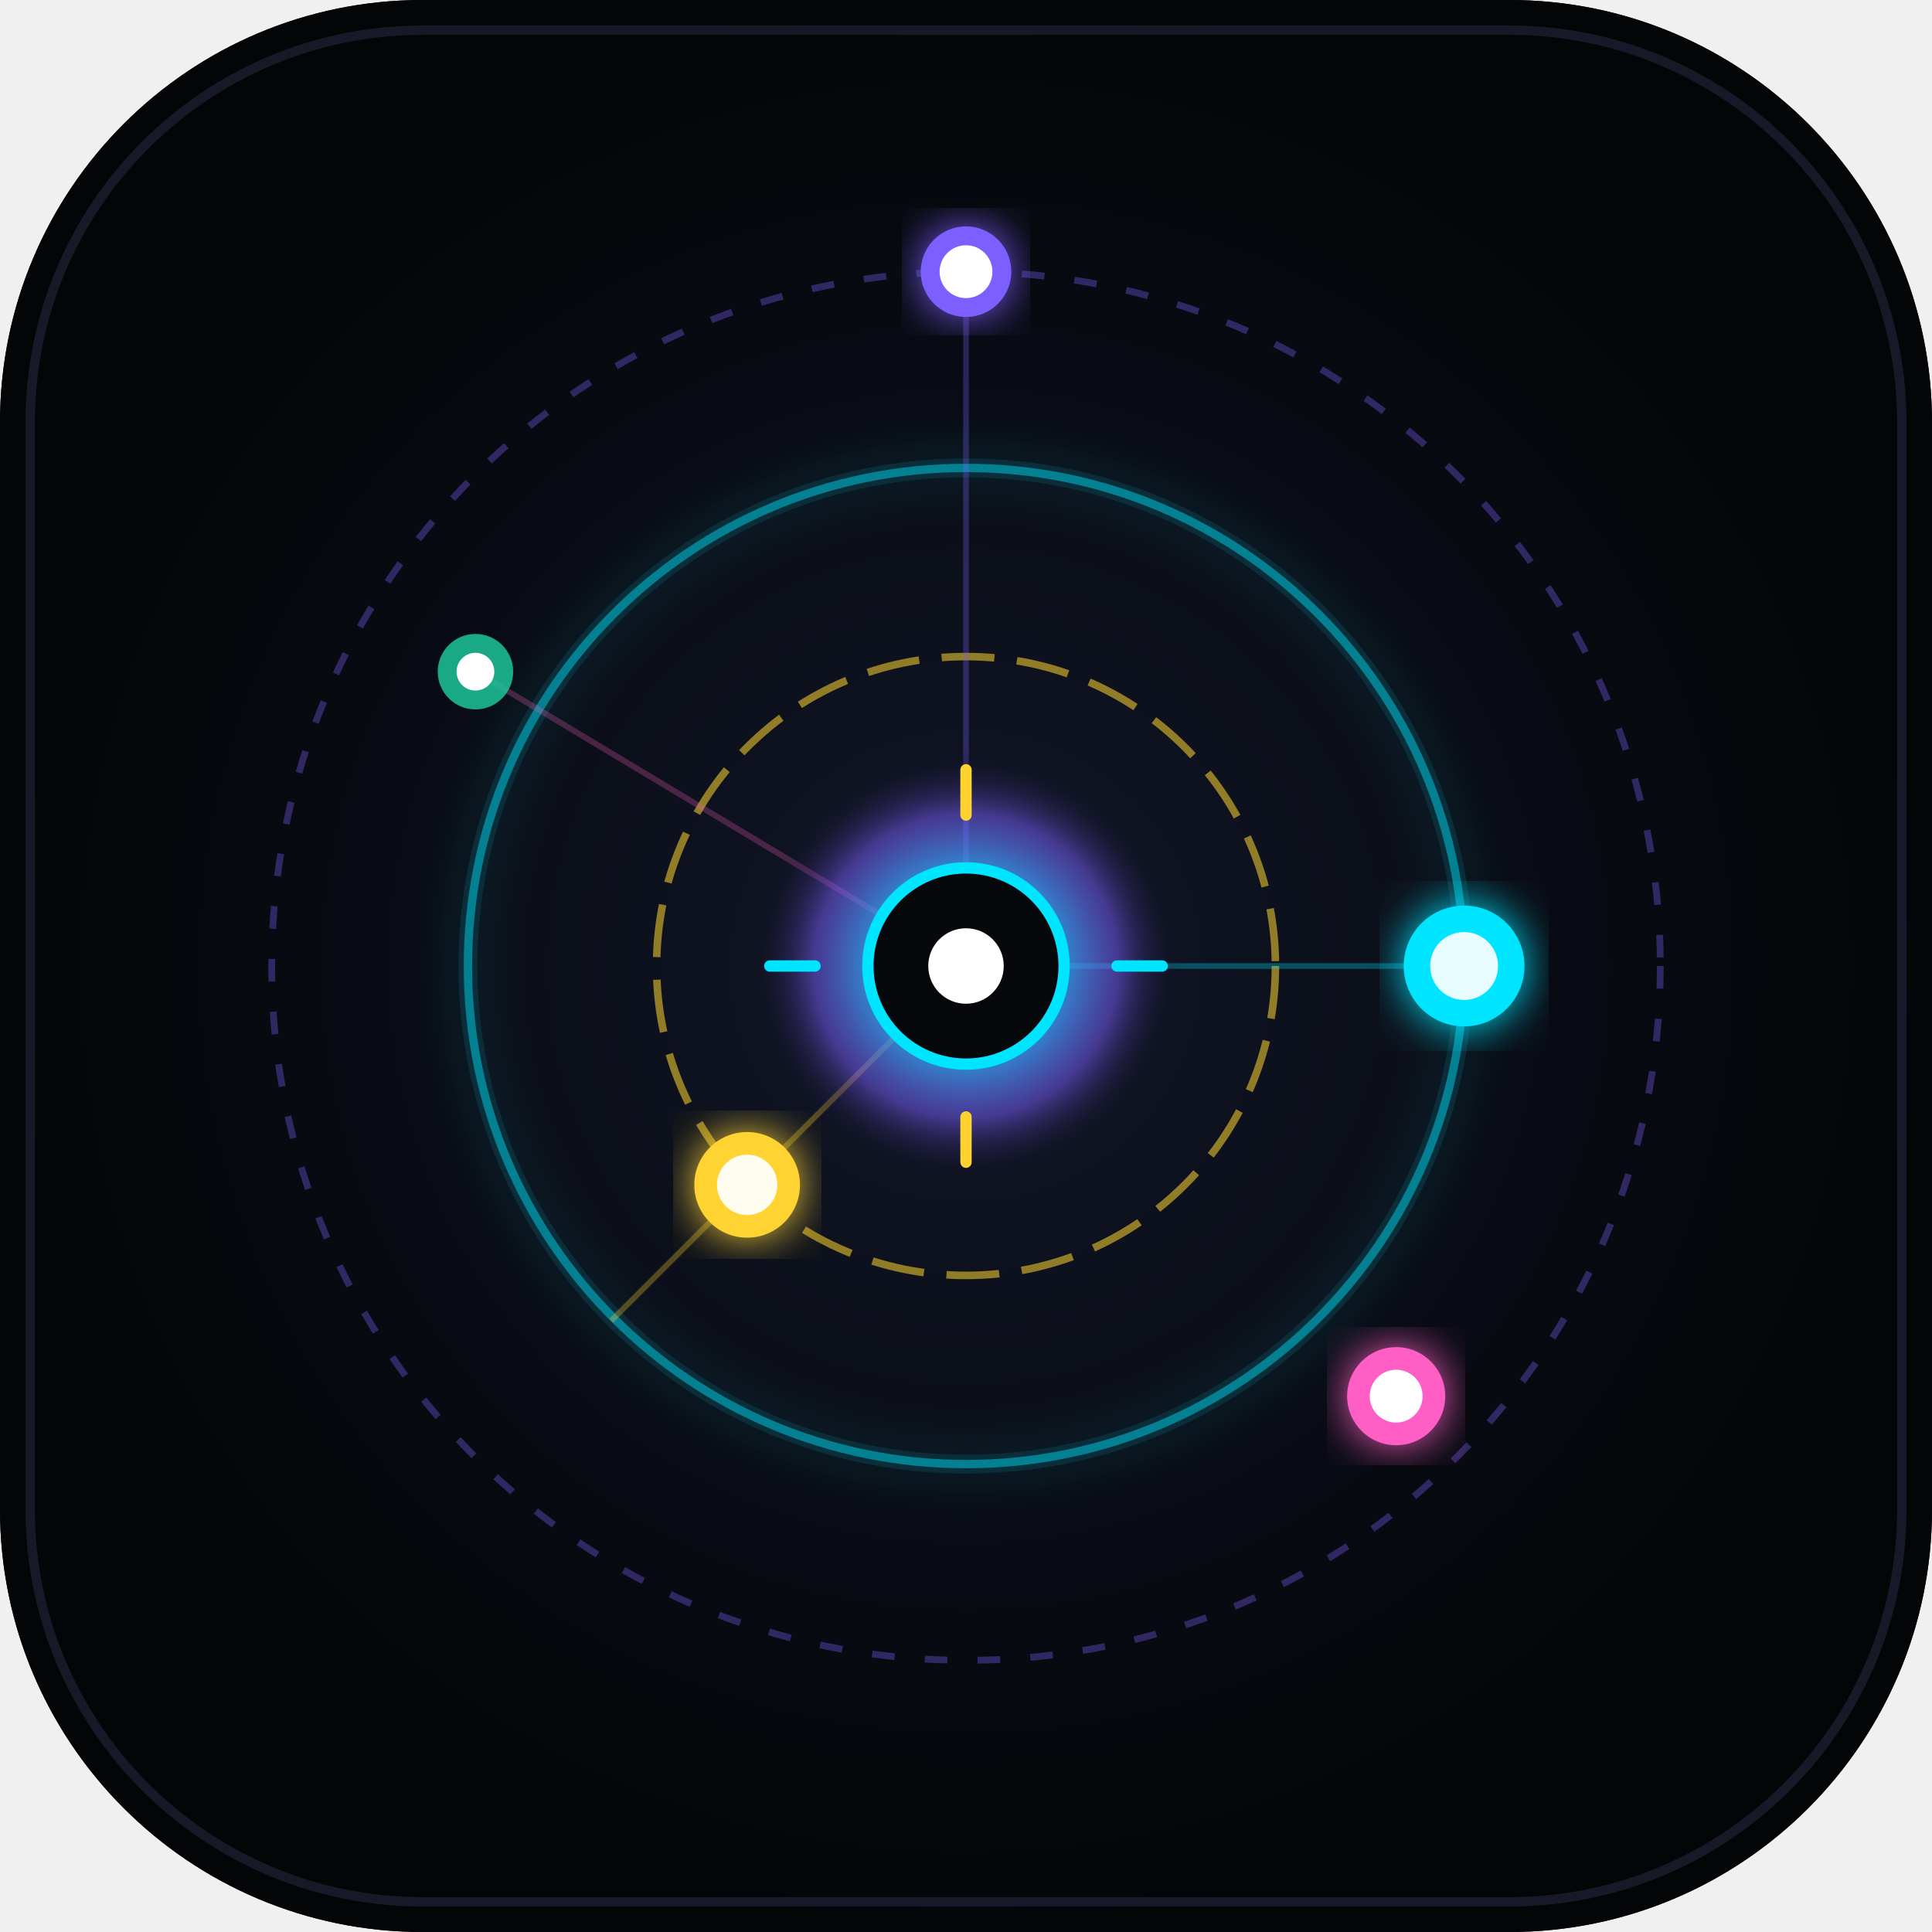
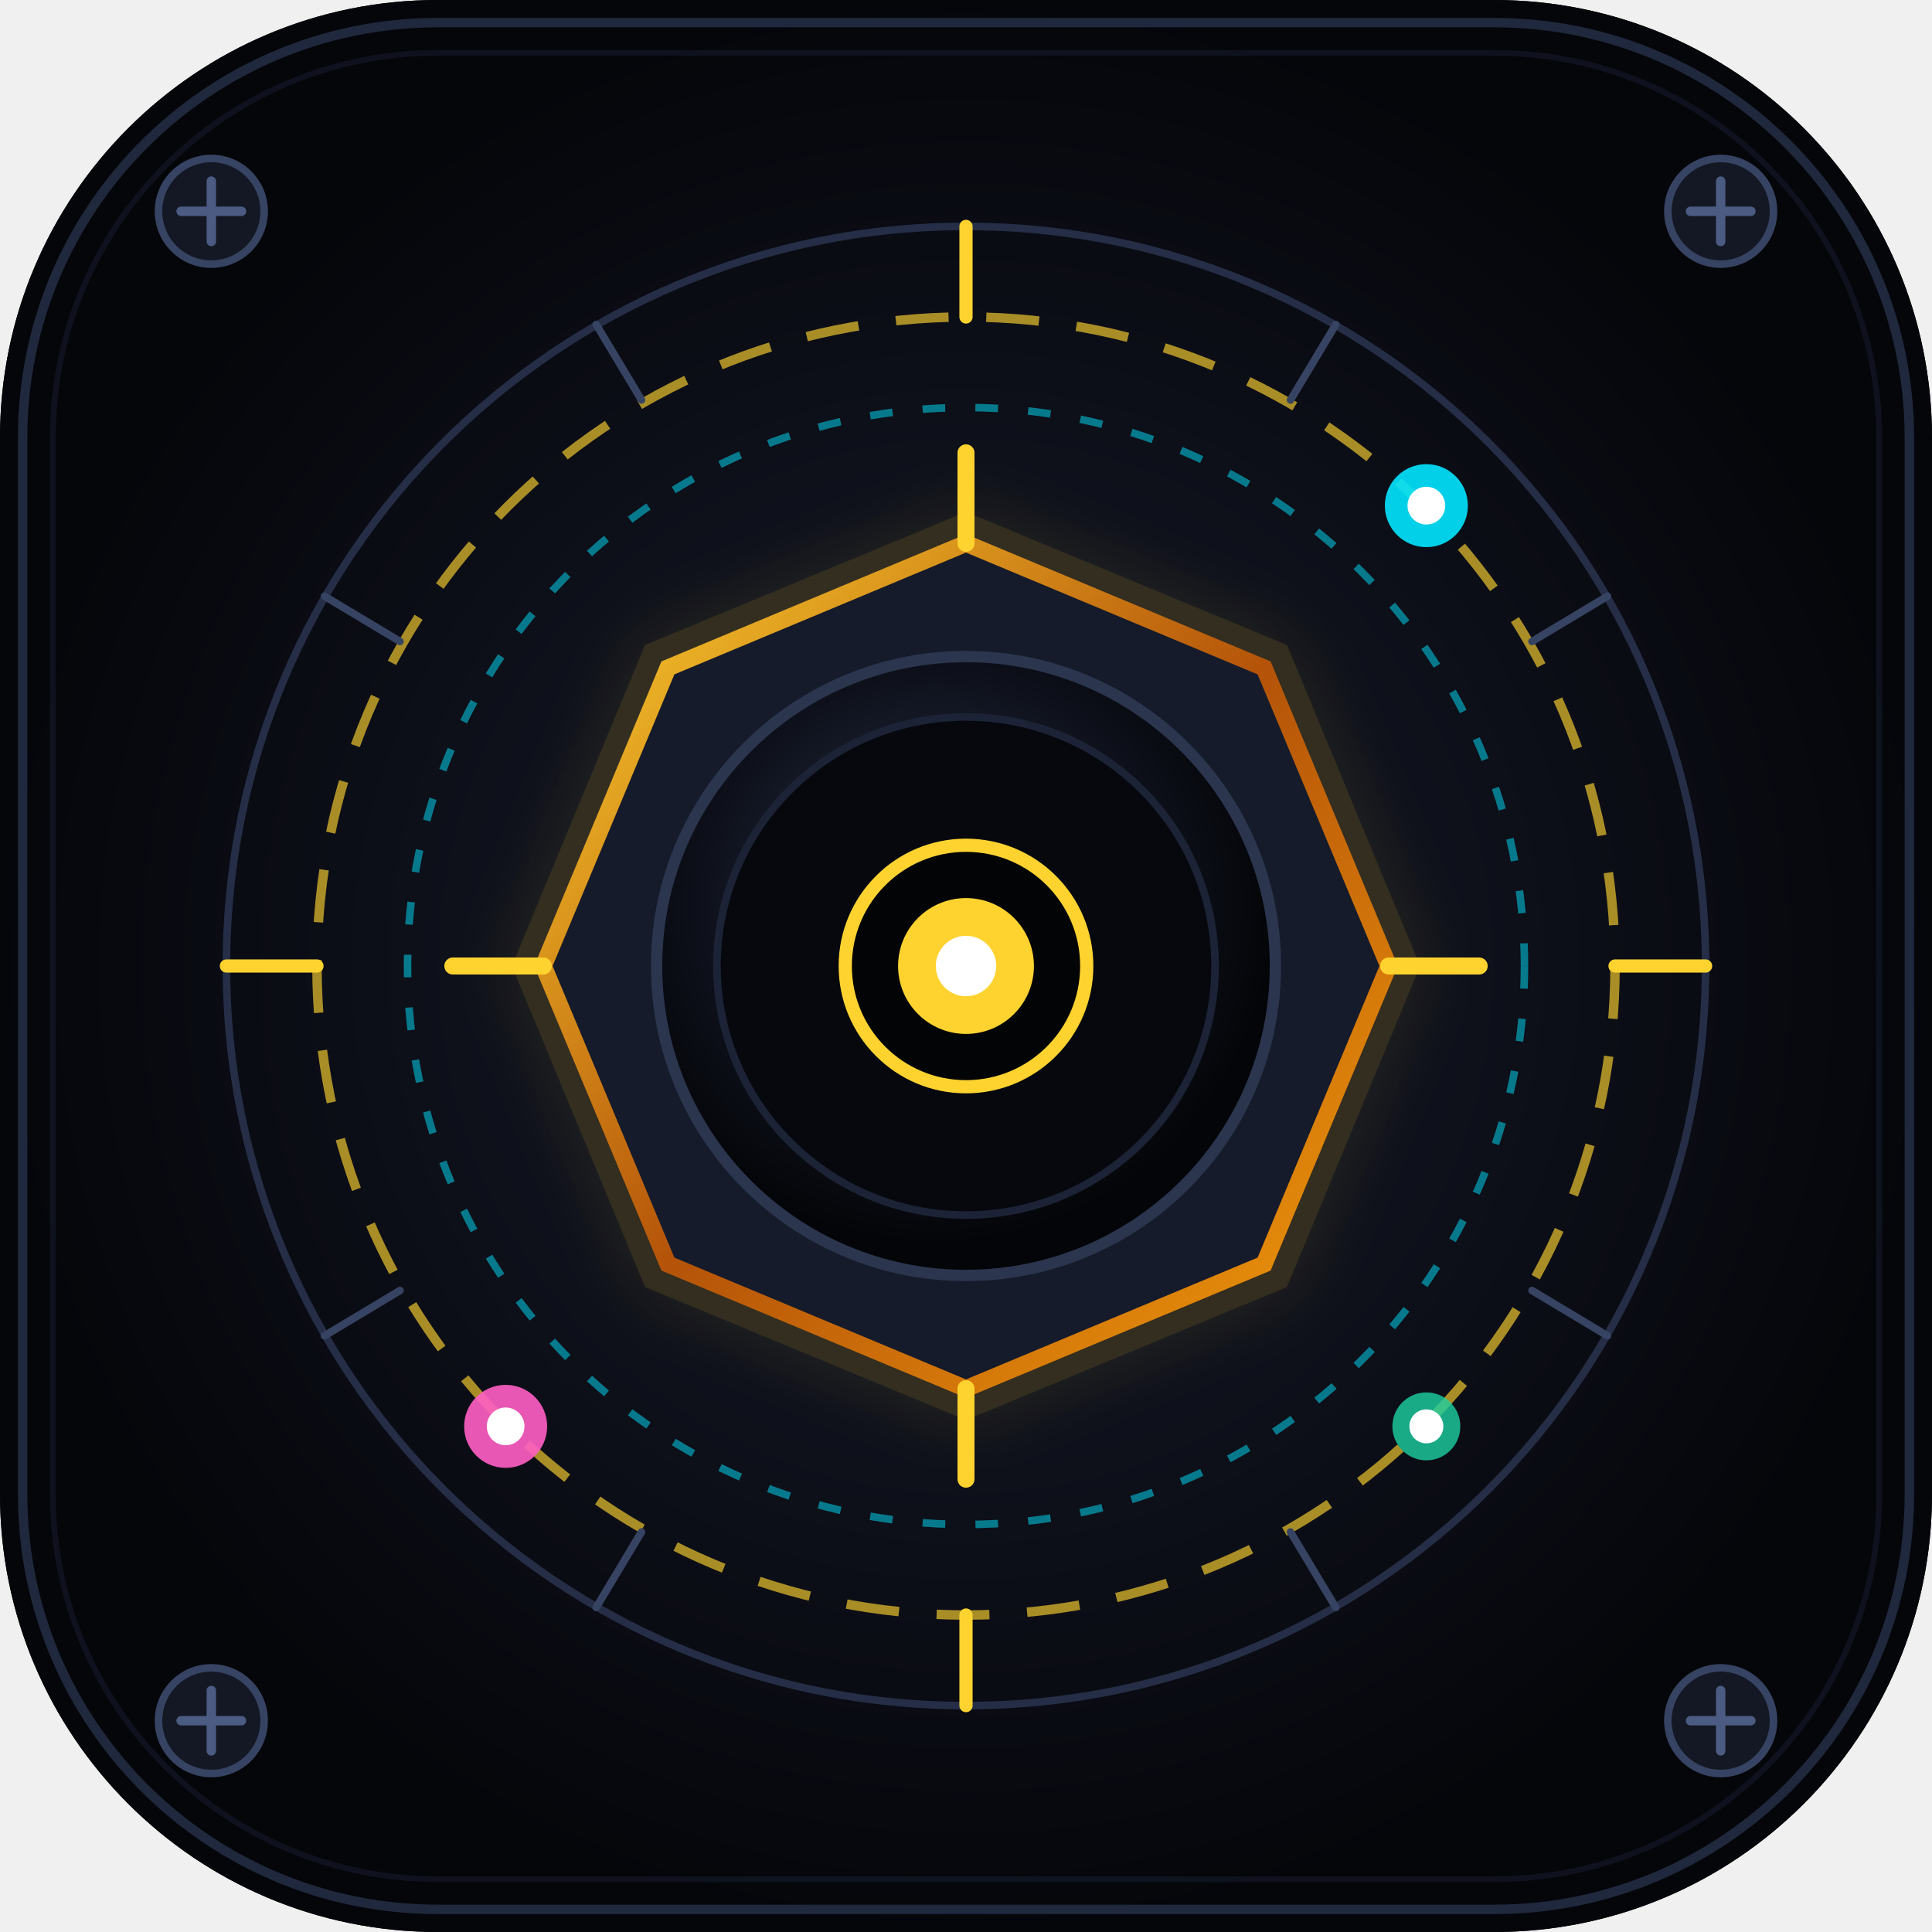
<svg xmlns="http://www.w3.org/2000/svg" viewBox="0 0 512 512" width="100%" height="100%">
  <defs>
-     <radialGradient id="bgGlow" cx="50%" cy="50%" r="50%">
-       <stop offset="0%" stop-color="#141a2e" stop-opacity="0.8" />
-       <stop offset="60%" stop-color="#090c14" stop-opacity="0.95" />
-       <stop offset="100%" stop-color="#040507" stop-opacity="1" />
+     <radialGradient id="slateGrad" cx="50%" cy="50%" r="50%">
+       <stop offset="0%" stop-color="#151a28" />
+       <stop offset="65%" stop-color="#0c0e17" />
+       <stop offset="100%" stop-color="#05060a" />
    </radialGradient>
-     <radialGradient id="coreGlow" cx="50%" cy="50%" r="45%">
+     <radialGradient id="amberCoreGlow" cx="50%" cy="50%" r="50%">
      <stop offset="0%" stop-color="#ffffff" />
-       <stop offset="25%" stop-color="#00e5ff" />
-       <stop offset="70%" stop-color="#7d5fff" stop-opacity="0.5" />
-       <stop offset="100%" stop-color="#07080c" stop-opacity="0" />
+       <stop offset="30%" stop-color="#fed330" />
+       <stop offset="70%" stop-color="#d97706" stop-opacity="0.5" />
+       <stop offset="100%" stop-color="#05060a" stop-opacity="0" />
    </radialGradient>
-     <filter id="glow" x="-20%" y="-20%" width="140%" height="140%">
-       <feGaussianBlur stdDeviation="6" result="blur" />
+     <radialGradient id="jackWell" cx="45%" cy="40%" r="55%">
+       <stop offset="0%" stop-color="#2a334a" />
+       <stop offset="70%" stop-color="#0d101a" />
+       <stop offset="100%" stop-color="#040508" />
+     </radialGradient>
+     <linearGradient id="anodizedBezel" x1="0%" y1="0%" x2="100%" y2="100%">
+       <stop offset="0%" stop-color="#fed330" />
+       <stop offset="50%" stop-color="#b45309" />
+       <stop offset="100%" stop-color="#f59e0b" />
+     </linearGradient>
+     <filter id="amberGlow" x="-20%" y="-20%" width="140%" height="140%">
+       <feGaussianBlur stdDeviation="8" result="blur" />
      <feComposite in="SourceGraphic" in2="blur" operator="over" />
    </filter>
  </defs>
-   <rect width="512" height="512" rx="112" fill="#07080c" />
-   <rect width="512" height="512" rx="112" fill="url(#bgGlow)" />
-   <rect x="8" y="8" width="496" height="496" rx="104" fill="none" stroke="#1f273d" stroke-width="2.5" opacity="0.6" />
-   <circle cx="256" cy="256" r="184" fill="none" stroke="#7d5fff" stroke-width="1.8" stroke-dasharray="6 8" opacity="0.35" />
-   <circle cx="256" cy="256" r="132" fill="none" stroke="#00e5ff" stroke-width="2.2" opacity="0.45" />
-   <circle cx="256" cy="256" r="132" fill="none" stroke="#00e5ff" stroke-width="5" opacity="0.15" filter="url(#glow)" />
-   <circle cx="256" cy="256" r="82" fill="none" stroke="#fed330" stroke-width="2" stroke-dasharray="14 6" opacity="0.55" />
-   <line x1="256" y1="256" x2="388" y2="256" stroke="#00e5ff" stroke-width="1.5" opacity="0.3" />
-   <line x1="256" y1="256" x2="162" y2="350" stroke="#fed330" stroke-width="1.5" opacity="0.3" />
-   <line x1="256" y1="256" x2="256" y2="72" stroke="#7d5fff" stroke-width="1.5" opacity="0.3" />
-   <line x1="256" y1="256" x2="126" y2="178" stroke="#ff5fc4" stroke-width="1.5" opacity="0.25" />
-   <circle cx="256" cy="72" r="12" fill="#7d5fff" filter="url(#glow)" />
-   <circle cx="256" cy="72" r="7" fill="#ffffff" />
-   <circle cx="388" cy="256" r="16" fill="#00e5ff" filter="url(#glow)" />
-   <circle cx="388" cy="256" r="9" fill="#e6fcff" />
-   <circle cx="198" cy="314" r="14" fill="#fed330" filter="url(#glow)" />
-   <circle cx="198" cy="314" r="8" fill="#fffdf0" />
-   <circle cx="126" cy="178" r="10" fill="#1dd1a1" opacity="0.8" />
-   <circle cx="126" cy="178" r="5" fill="#ffffff" />
-   <circle cx="370" cy="370" r="13" fill="#ff5fc4" filter="url(#glow)" />
-   <circle cx="370" cy="370" r="7" fill="#ffffff" />
-   <circle cx="256" cy="256" r="64" fill="url(#coreGlow)" />
-   <circle cx="256" cy="256" r="26" fill="#07080c" stroke="#00e5ff" stroke-width="3" />
-   <circle cx="256" cy="256" r="10" fill="#ffffff" />
-   <line x1="256" y1="216" x2="256" y2="204" stroke="#fed330" stroke-width="3" stroke-linecap="round" />
-   <line x1="256" y1="296" x2="256" y2="308" stroke="#fed330" stroke-width="3" stroke-linecap="round" />
-   <line x1="216" y1="256" x2="204" y2="256" stroke="#00e5ff" stroke-width="3" stroke-linecap="round" />
-   <line x1="296" y1="256" x2="308" y2="256" stroke="#00e5ff" stroke-width="3" stroke-linecap="round" />
+   <rect width="512" height="512" rx="116" fill="#05060a" />
+   <rect width="512" height="512" rx="116" fill="url(#slateGrad)" />
+   <rect x="6" y="6" width="500" height="500" rx="110" fill="none" stroke="#252e46" stroke-width="2.5" opacity="0.85" />
+   <rect x="14" y="14" width="484" height="484" rx="102" fill="none" stroke="#161b2b" stroke-width="1.5" opacity="0.6" />
+   <g id="screws" fill="#141824" stroke="#374362" stroke-width="2">
+     <circle cx="56" cy="56" r="14" />
+     <line x1="48" y1="56" x2="64" y2="56" stroke="#4b5b82" stroke-width="2.5" stroke-linecap="round" />
+     <line x1="56" y1="48" x2="56" y2="64" stroke="#4b5b82" stroke-width="2.5" stroke-linecap="round" />
+     <circle cx="456" cy="56" r="14" />
+     <line x1="448" y1="56" x2="464" y2="56" stroke="#4b5b82" stroke-width="2.5" stroke-linecap="round" />
+     <line x1="456" y1="48" x2="456" y2="64" stroke="#4b5b82" stroke-width="2.5" stroke-linecap="round" />
+     <circle cx="56" cy="456" r="14" />
+     <line x1="48" y1="456" x2="64" y2="456" stroke="#4b5b82" stroke-width="2.5" stroke-linecap="round" />
+     <line x1="56" y1="448" x2="56" y2="464" stroke="#4b5b82" stroke-width="2.5" stroke-linecap="round" />
+     <circle cx="456" cy="456" r="14" />
+     <line x1="448" y1="456" x2="464" y2="456" stroke="#4b5b82" stroke-width="2.5" stroke-linecap="round" />
+     <line x1="456" y1="448" x2="456" y2="464" stroke="#4b5b82" stroke-width="2.5" stroke-linecap="round" />
+   </g>
+   <circle cx="256" cy="256" r="196" fill="none" stroke="#252e46" stroke-width="2" />
+   <circle cx="256" cy="256" r="172" fill="none" stroke="#fed330" stroke-width="2.5" stroke-dasharray="14 10" opacity="0.65" />
+   <circle cx="256" cy="256" r="148" fill="none" stroke="#00e5ff" stroke-width="2" stroke-dasharray="6 8" opacity="0.5" />
+   <line x1="256" y1="60" x2="256" y2="84" stroke="#fed330" stroke-width="3.5" stroke-linecap="round" />
+   <line x1="354" y1="86" x2="342" y2="106" stroke="#374362" stroke-width="2" stroke-linecap="round" />
+   <line x1="426" y1="158" x2="406" y2="170" stroke="#374362" stroke-width="2" stroke-linecap="round" />
+   <line x1="452" y1="256" x2="428" y2="256" stroke="#fed330" stroke-width="3.5" stroke-linecap="round" />
+   <line x1="426" y1="354" x2="406" y2="342" stroke="#374362" stroke-width="2" stroke-linecap="round" />
+   <line x1="354" y1="426" x2="342" y2="406" stroke="#374362" stroke-width="2" stroke-linecap="round" />
+   <line x1="256" y1="452" x2="256" y2="428" stroke="#fed330" stroke-width="3.5" stroke-linecap="round" />
+   <line x1="158" y1="426" x2="170" y2="406" stroke="#374362" stroke-width="2" stroke-linecap="round" />
+   <line x1="86" y1="354" x2="106" y2="342" stroke="#374362" stroke-width="2" stroke-linecap="round" />
+   <line x1="60" y1="256" x2="84" y2="256" stroke="#fed330" stroke-width="3.5" stroke-linecap="round" />
+   <line x1="86" y1="158" x2="106" y2="170" stroke="#374362" stroke-width="2" stroke-linecap="round" />
+   <line x1="158" y1="86" x2="170" y2="106" stroke="#374362" stroke-width="2" stroke-linecap="round" />
+   <circle cx="378" cy="134" r="11" fill="#00e5ff" opacity="0.9" />
+   <circle cx="378" cy="134" r="5" fill="#ffffff" />
+   <circle cx="134" cy="378" r="11" fill="#ff5fc4" opacity="0.9" />
+   <circle cx="134" cy="378" r="5" fill="#ffffff" />
+   <circle cx="378" cy="378" r="9" fill="#1dd1a1" opacity="0.8" />
+   <circle cx="378" cy="378" r="4.5" fill="#ffffff" />
+   <g id="jackBezel">
+     <polygon points="256,140 338,174 372,256 338,338 256,372 174,338 140,256 174,174" fill="none" stroke="#fed330" stroke-width="8" opacity="0.15" filter="url(#amberGlow)" />
+     <polygon points="256,144 335,177 368,256 335,335 256,368 177,335 144,256 177,177" fill="#151b2a" stroke="url(#anodizedBezel)" stroke-width="4.5" />
+     <circle cx="256" cy="256" r="82" fill="url(#jackWell)" stroke="#2b354e" stroke-width="3" />
+     <circle cx="256" cy="256" r="66" fill="#06080e" stroke="#1c2336" stroke-width="2" />
+     <circle cx="256" cy="256" r="32" fill="#030406" stroke="#fed330" stroke-width="3.5" />
+     <circle cx="256" cy="256" r="18" fill="#fed330" />
+     <circle cx="256" cy="256" r="8" fill="#ffffff" />
+     <line x1="256" y1="144" x2="256" y2="120" stroke="#fed330" stroke-width="4.5" stroke-linecap="round" />
+     <line x1="256" y1="368" x2="256" y2="392" stroke="#fed330" stroke-width="4.5" stroke-linecap="round" />
+     <line x1="144" y1="256" x2="120" y2="256" stroke="#fed330" stroke-width="4.5" stroke-linecap="round" />
+     <line x1="368" y1="256" x2="392" y2="256" stroke="#fed330" stroke-width="4.5" stroke-linecap="round" />
+   </g>
</svg>
